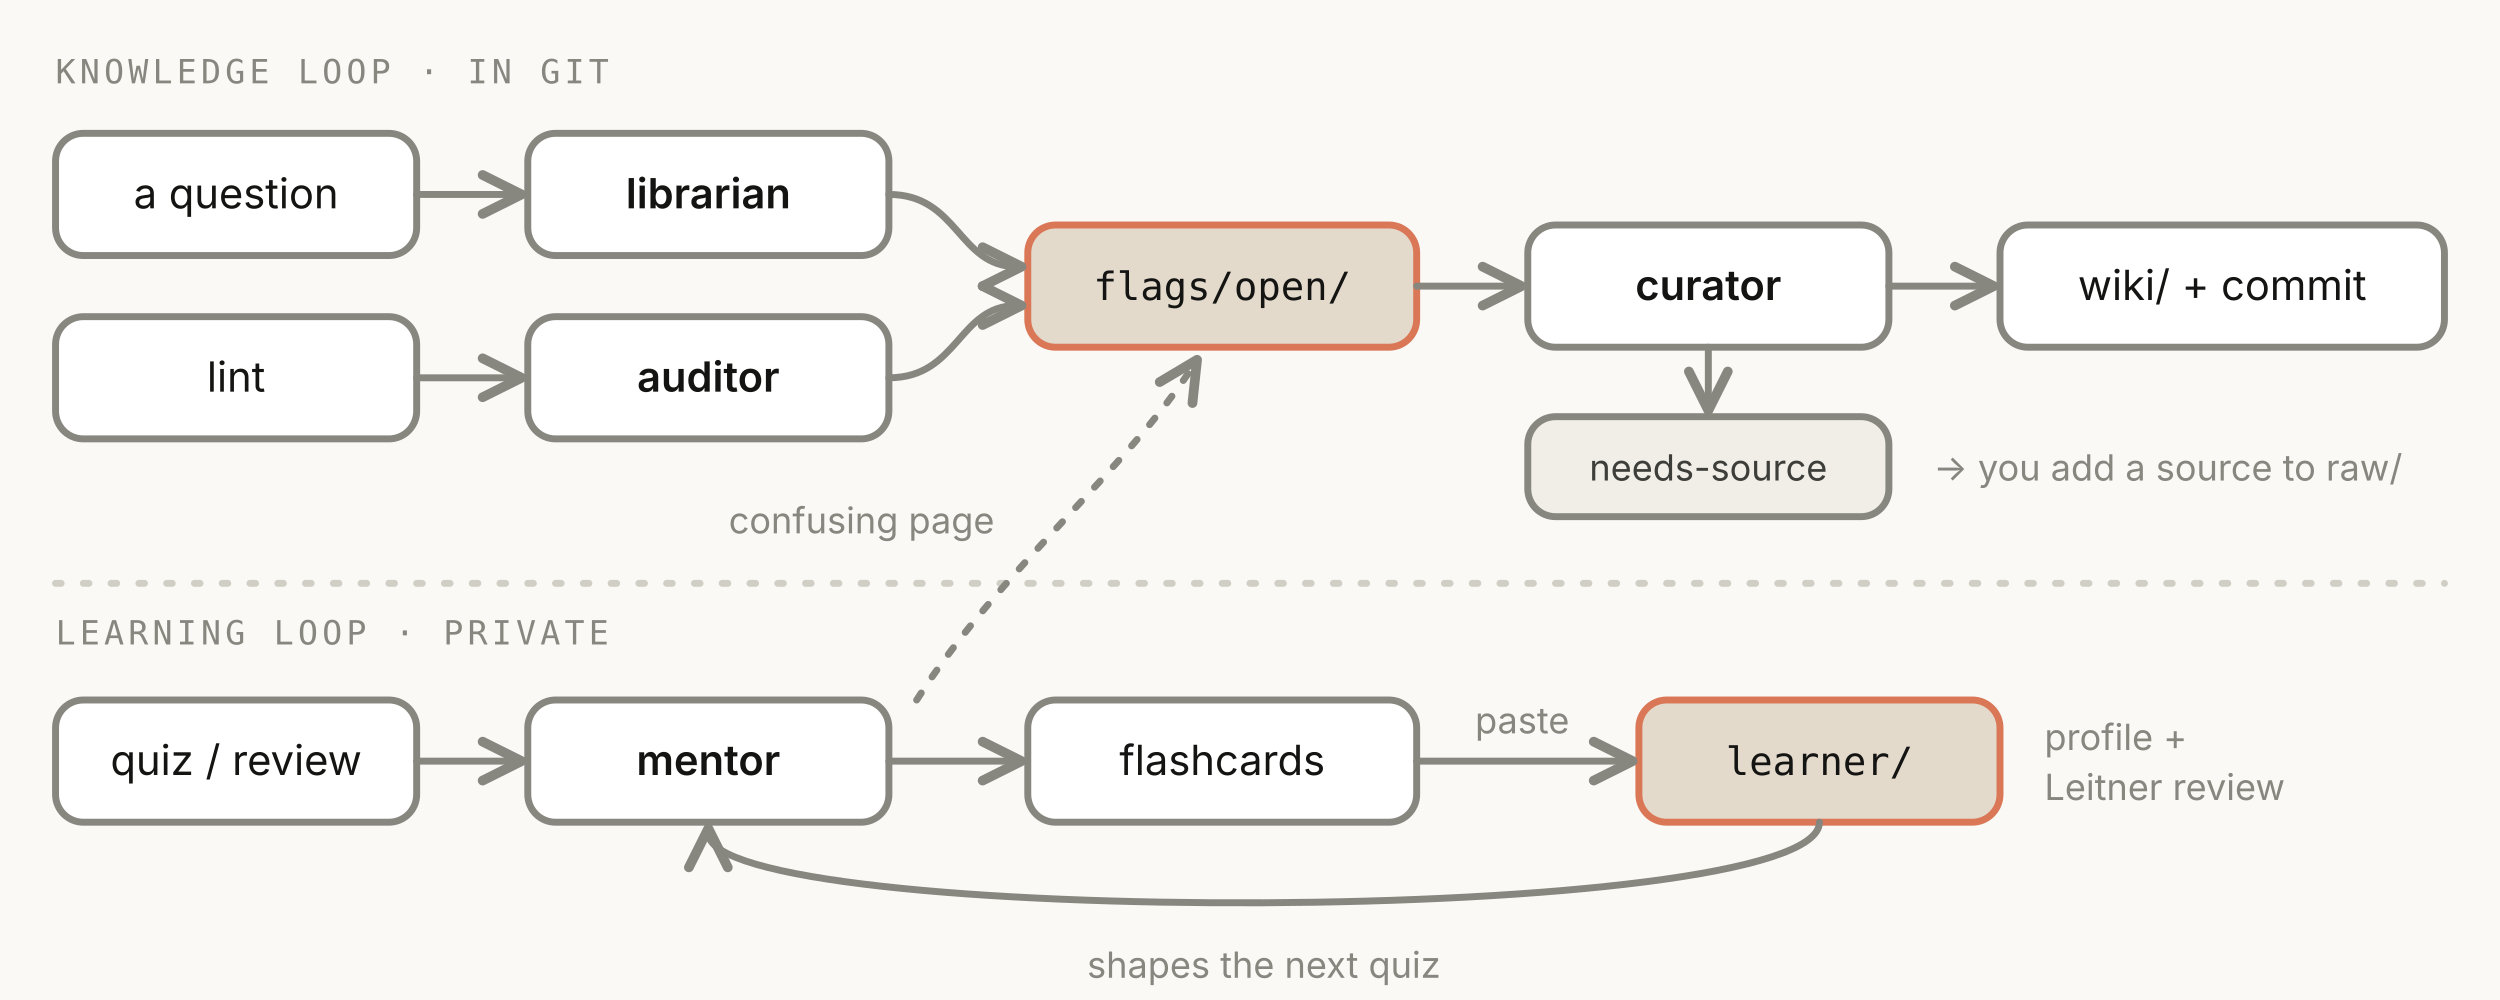
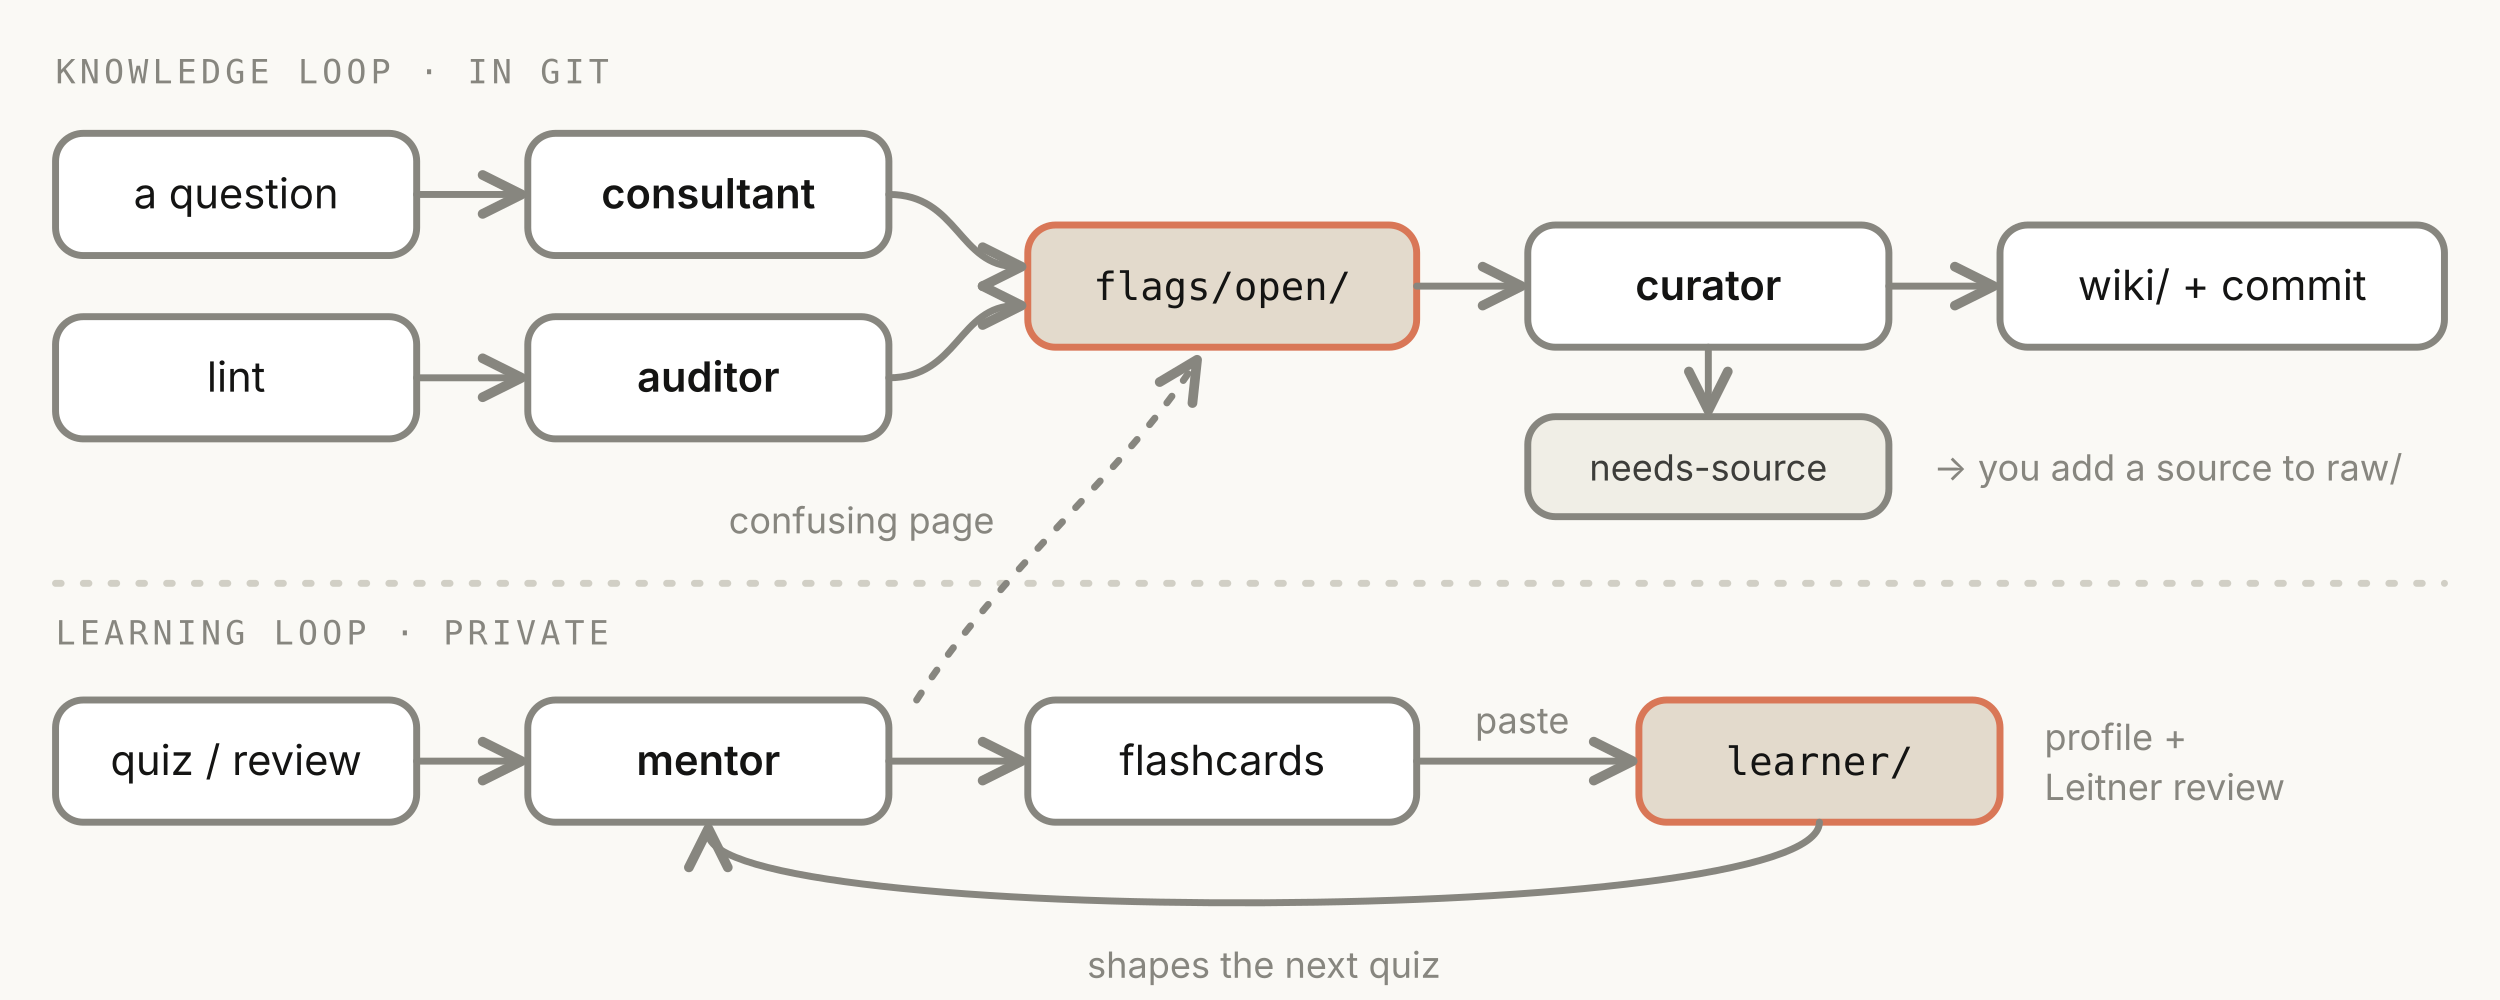
<svg xmlns="http://www.w3.org/2000/svg" viewBox="0 0 900 360" font-family="system-ui, -apple-system, sans-serif" font-size="15" fill="none" stroke="#87867F" stroke-width="2.5" stroke-linecap="round" stroke-linejoin="round">
  <defs>
    <marker id="a" viewBox="0 0 10 10" refX="8" refY="5" markerWidth="7" markerHeight="7" orient="auto">
      <path d="M1 1L9 5L1 9" stroke="#87867F" stroke-width="2" fill="none" />
    </marker>
  </defs>
  <rect x="0" y="0" width="900" height="360" fill="#FAF9F5" stroke="none" />
  <g font-family="ui-monospace, Menlo, monospace" font-size="12" fill="#87867F" stroke="none" letter-spacing="1.5">
    <text x="20" y="30">KNOWLEDGE LOOP · IN GIT</text>
    <text x="20" y="232">LEARNING LOOP · PRIVATE</text>
  </g>
  <rect x="20" y="48" width="130" height="44" rx="10" fill="#FFFFFF" />
  <rect x="190" y="48" width="130" height="44" rx="10" fill="#FFFFFF" />
  <rect x="20" y="114" width="130" height="44" rx="10" fill="#FFFFFF" />
  <rect x="190" y="114" width="130" height="44" rx="10" fill="#FFFFFF" />
  <rect x="370" y="81" width="140" height="44" rx="10" fill="#E3DACC" stroke="#D97757" />
  <rect x="550" y="81" width="130" height="44" rx="10" fill="#FFFFFF" />
  <rect x="720" y="81" width="160" height="44" rx="10" fill="#FFFFFF" />
  <rect x="550" y="150" width="130" height="36" rx="10" fill="#F0EEE6" />
  <path d="M150 70H186" marker-end="url(#a)" />
  <path d="M150 136H186" marker-end="url(#a)" />
  <path d="M320 70C345 70 345 96 366 96" marker-end="url(#a)" />
  <path d="M320 136C345 136 345 110 366 110" marker-end="url(#a)" />
  <path d="M510 103H546" marker-end="url(#a)" />
  <path d="M680 103H716" marker-end="url(#a)" />
  <path d="M615 125V146" marker-end="url(#a)" />
  <path d="M20 210H880" stroke="#D1CFC5" stroke-dasharray="2 8" />
  <rect x="20" y="252" width="130" height="44" rx="10" fill="#FFFFFF" />
  <rect x="190" y="252" width="130" height="44" rx="10" fill="#FFFFFF" />
  <rect x="370" y="252" width="140" height="44" rx="10" fill="#FFFFFF" />
  <rect x="590" y="252" width="130" height="44" rx="10" fill="#E3DACC" stroke="#D97757" />
  <path d="M150 274H186" marker-end="url(#a)" />
  <path d="M320 274H366" marker-end="url(#a)" />
  <path d="M510 274H586" marker-end="url(#a)" />
  <path d="M655 296C655 334 255 334 255 300" marker-end="url(#a)" />
  <path d="M330 252C360 205 405 170 430 131" stroke-dasharray="3 7" marker-end="url(#a)" />
  <g fill="#141413" stroke="none" text-anchor="middle">
    <text x="85" y="75">a question</text>
-     <text x="255" y="75" font-weight="600">librarian</text>
+     <text x="255" y="75" font-weight="600">consultant</text>
    <text x="85" y="141">lint</text>
    <text x="255" y="141" font-weight="600">auditor</text>
    <text x="440" y="108" font-family="ui-monospace, Menlo, monospace" font-size="14">flags/open/</text>
    <text x="615" y="108" font-weight="600">curator</text>
    <text x="800" y="108">wiki/ + commit</text>
    <text x="615" y="173" font-size="13" fill="#3D3D3A">needs-source</text>
    <text x="85" y="279">quiz / review</text>
    <text x="255" y="279" font-weight="600">mentor</text>
    <text x="440" y="279">flashcards</text>
    <text x="655" y="279" font-family="ui-monospace, Menlo, monospace" font-size="14">learner/</text>
  </g>
  <g fill="#87867F" stroke="none" font-size="13">
    <text x="696" y="173">→ you add a source to raw/</text>
    <text x="548" y="264" text-anchor="middle">paste</text>
    <text x="736" y="270">profile +</text>
    <text x="736" y="288">Leitner review</text>
    <text x="455" y="352" text-anchor="middle">shapes the next quiz</text>
    <text x="358" y="192" text-anchor="end">confusing page</text>
  </g>
</svg>
